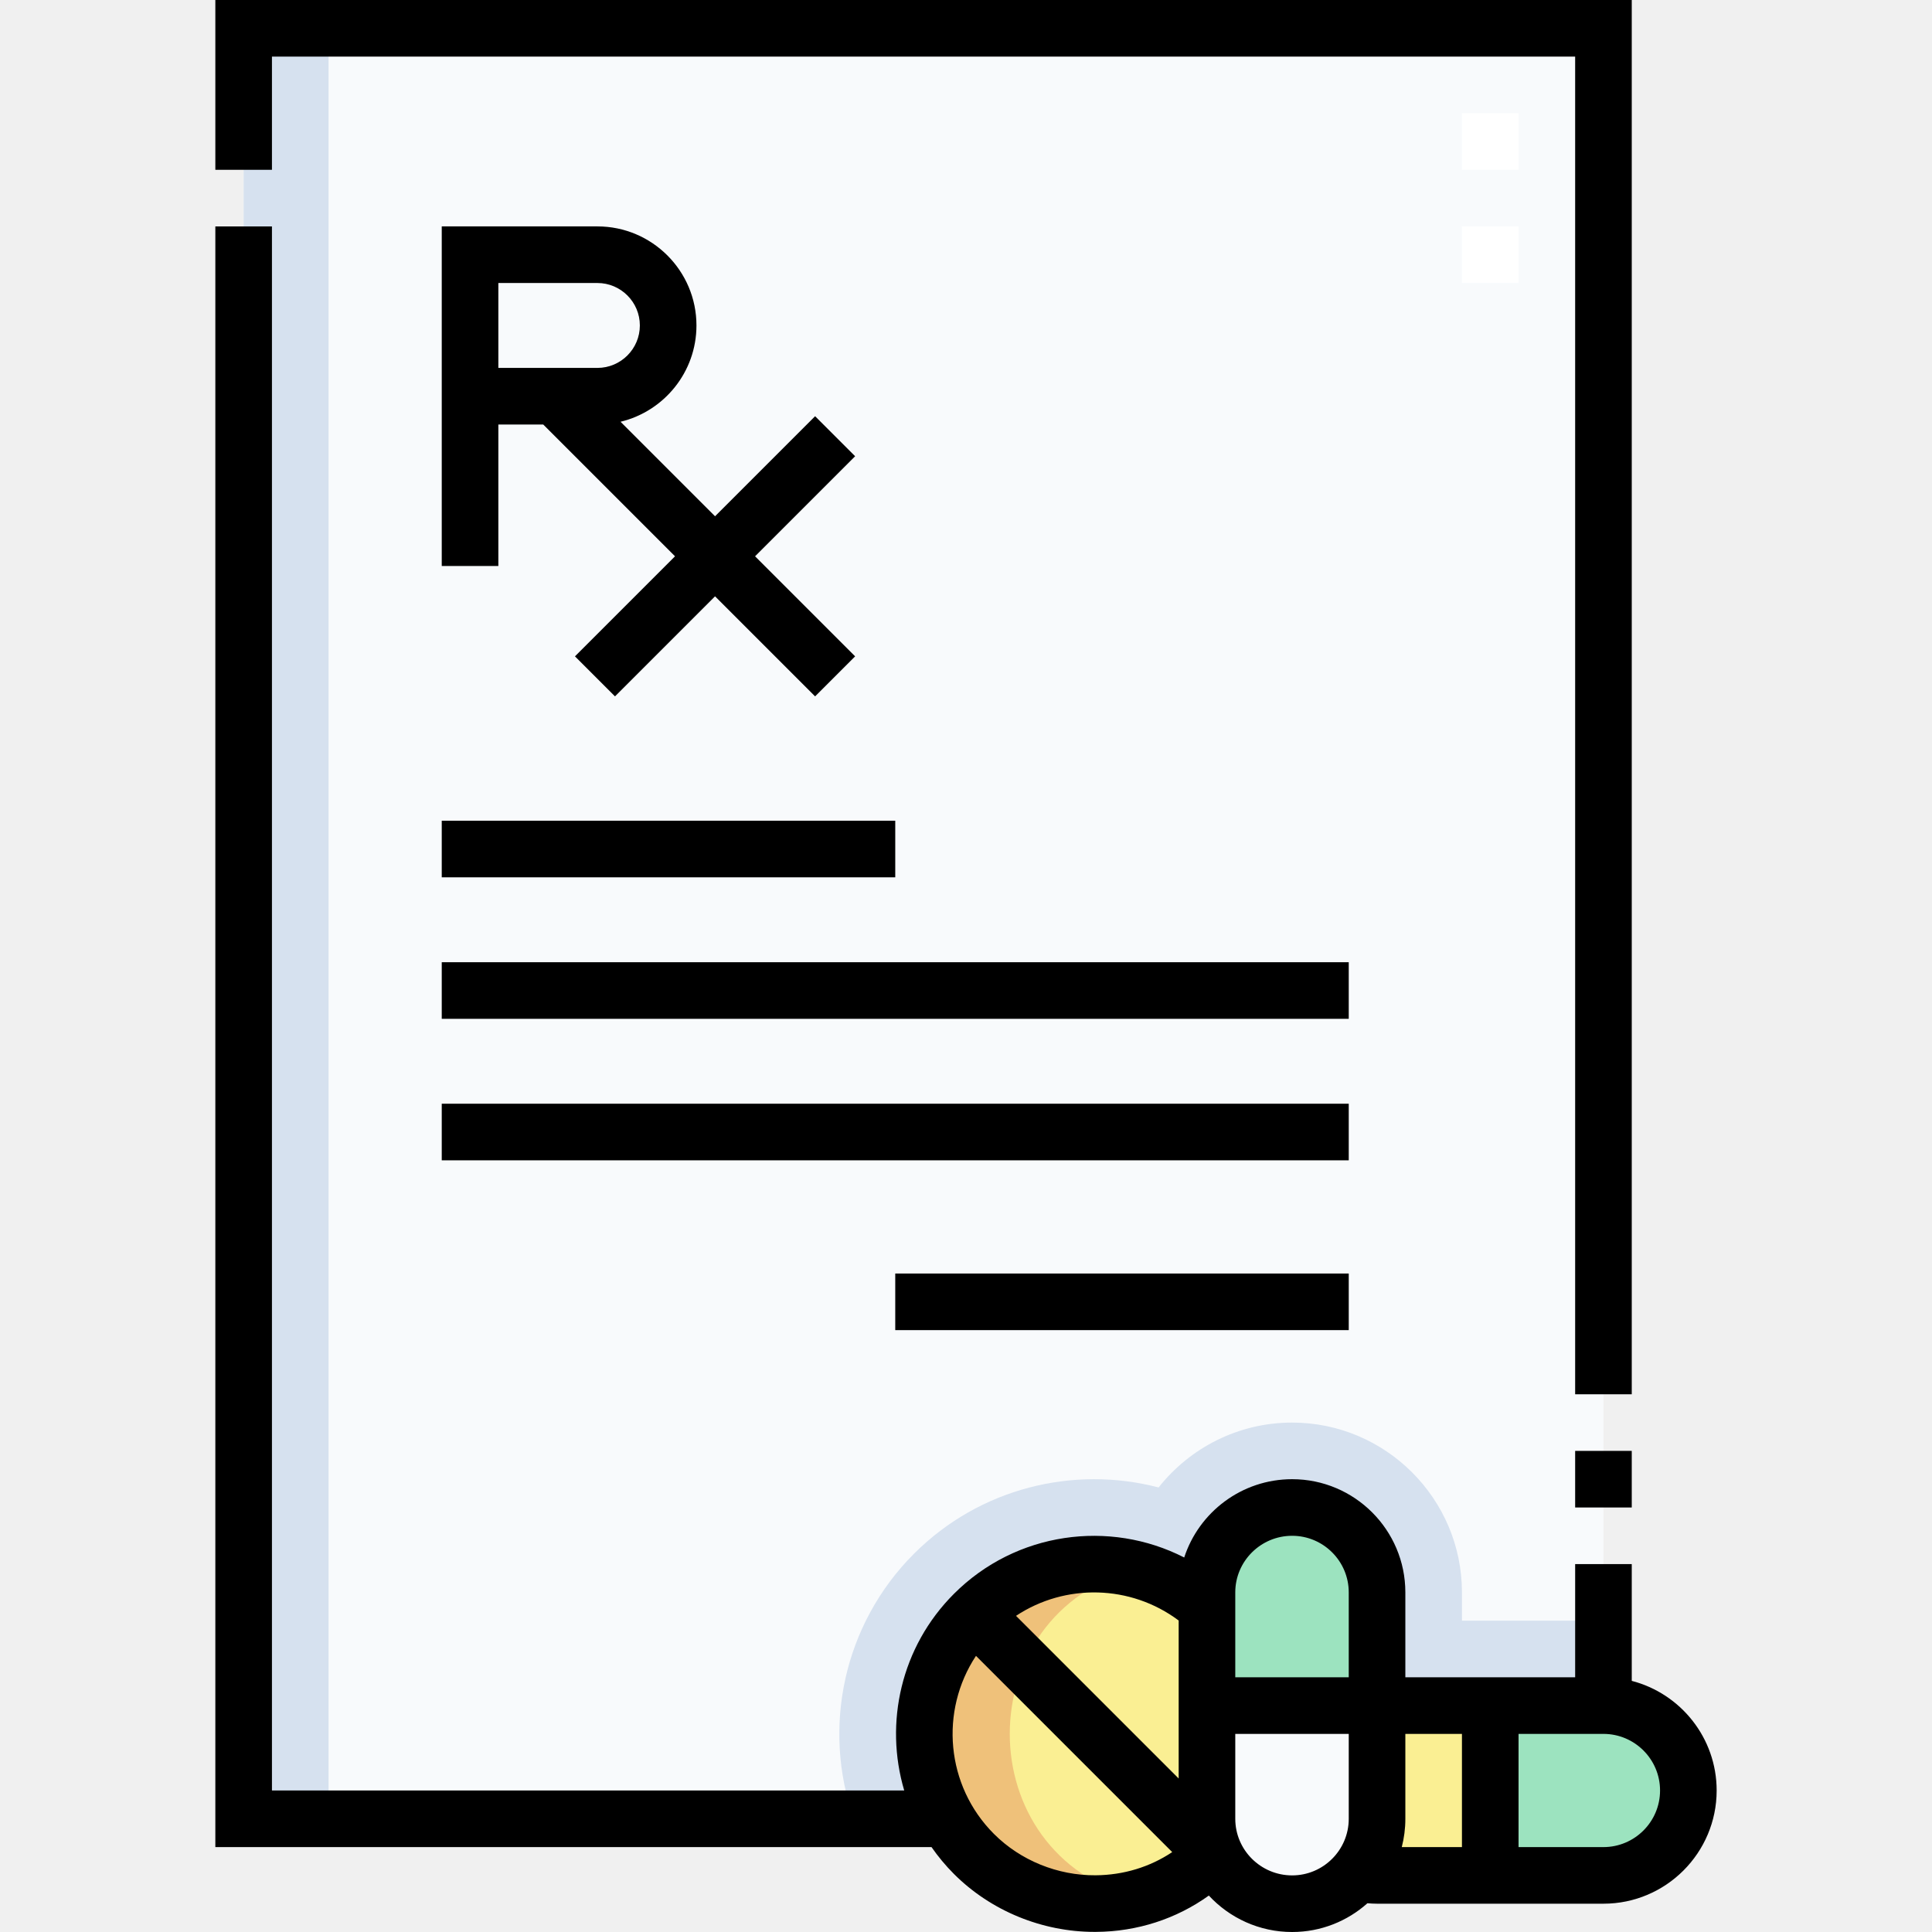
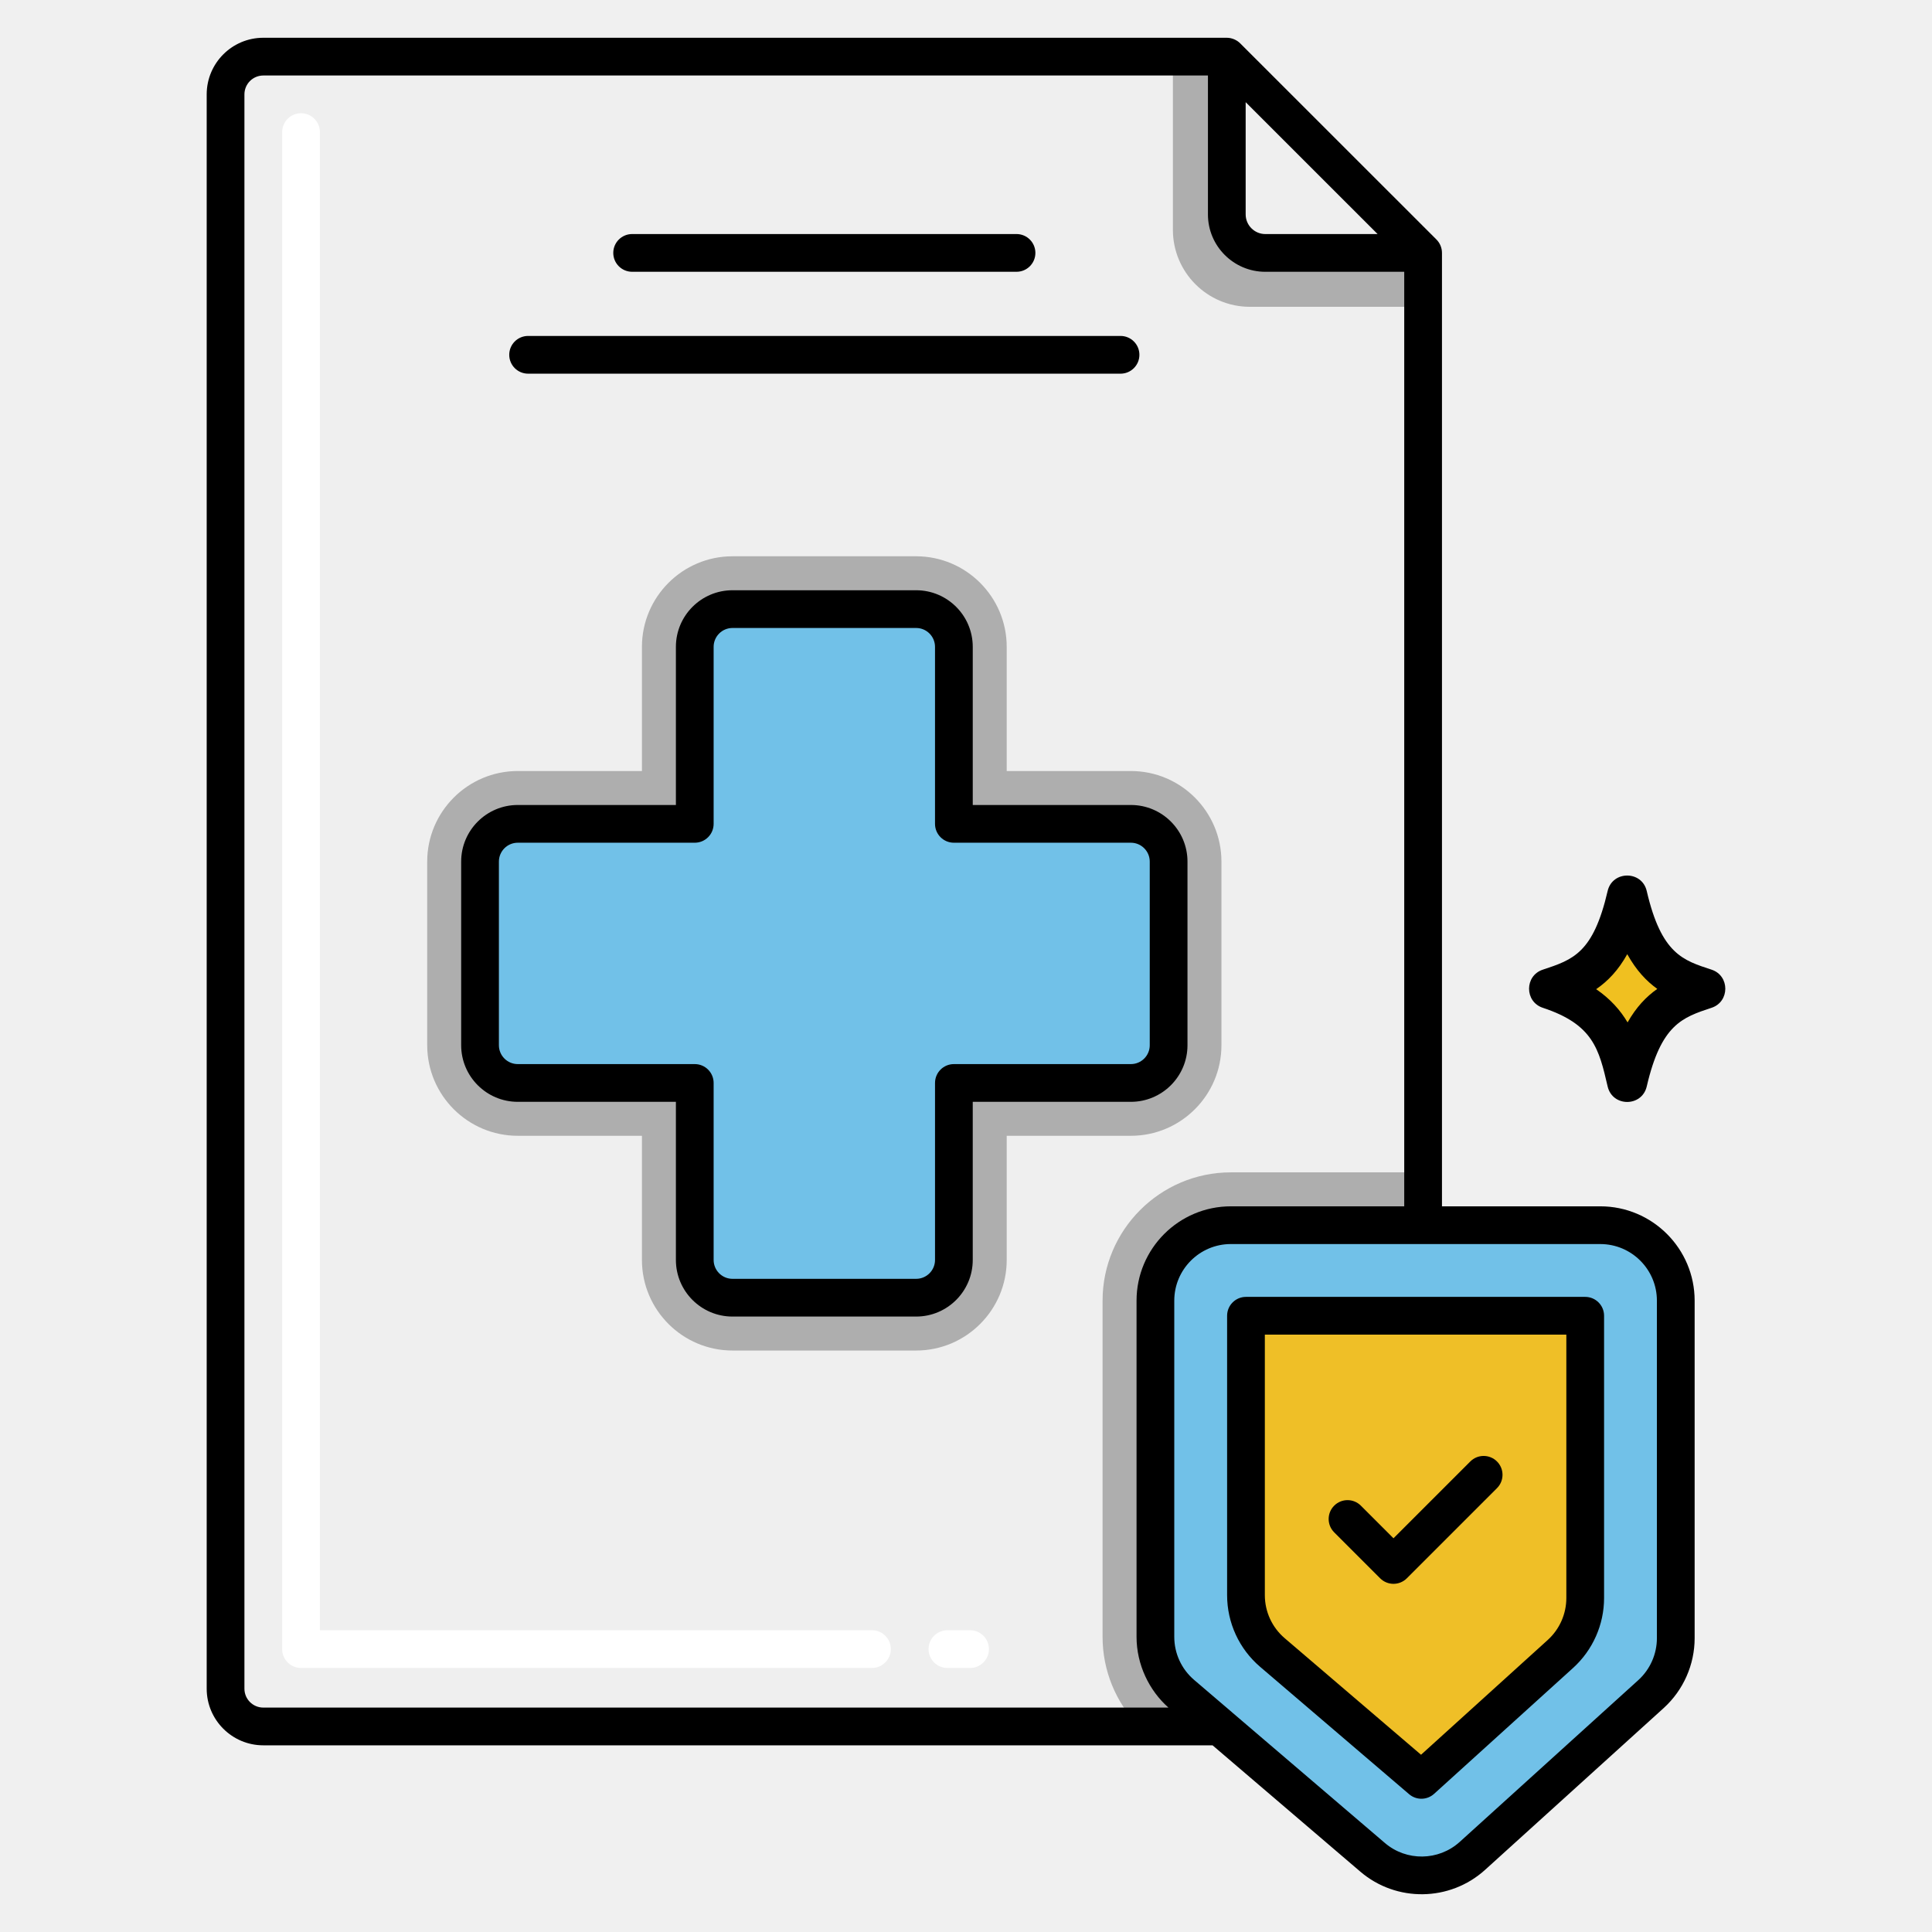
- <svg xmlns="http://www.w3.org/2000/svg" id="Capa_1" enable-background="new 0 0 512 512" height="512" viewBox="0 0 512 512" width="512">
-   <g>
+ <svg xmlns="http://www.w3.org/2000/svg" enable-background="new 0 0 256 256" height="512" viewBox="0 0 256 256" width="512">
+   <g id="Layer_1">
    <g>
-       <g clip-rule="evenodd" fill-rule="evenodd">
-         <path d="m64.569 7.5v474.5h186.378c-9.947-17.209-7.559-39.597 7.164-54.32 16.957-16.957 44.078-17.55 61.748-1.783v-3.898c0-12.375 10.197-22.5 22.572-22.5s22.5 10.125 22.5 22.5v30h60v-444.499h-360.362z" fill="#f8fafc" />
-         <path d="m258.111 427.68c-14.723 14.723-17.111 37.111-7.164 54.32 14.638 25.326 50.376 30.411 70.908 9.211-1.281-2.815-1.996-5.934-1.996-9.211v-56.103c-17.669-15.767-44.791-15.174-61.748 1.783z" fill="#faef93" />
-         <path d="m319.86 452v30c0 12.321 10.142 22.5 22.572 22.5 12.396 0 22.5-10.146 22.5-22.5v-30z" fill="#f8fafc" />
-         <path d="m319.86 452h45.072v-30c0-12.375-10.125-22.5-22.5-22.5s-22.572 10.124-22.572 22.5z" fill="#9ce3bf" />
-         <path d="m364.931 452v30c0 5.456-1.968 10.476-5.231 14.381 1.68.404 3.431.618 5.23.618h30v-45h-29.999z" fill="#faef93" />
-         <path d="m394.931 452v45h30c12.375 0 22.499-10.125 22.499-22.5s-10.124-22.5-22.499-22.5z" fill="#9ce3bf" />
-         <path d="m64.569 7.5v474.5h22.5v-474.5zm161.707 474.5h24.671c-9.947-17.209-7.559-39.597 7.164-54.32 16.957-16.957 44.078-17.55 61.748-1.783v-3.898c0-12.375 10.197-22.5 22.572-22.5s22.5 10.125 22.5 22.5v30h60v-22.5h-37.5v-7.5c0-24.793-20.207-45-44.999-45-14.309 0-27.118 6.731-35.391 17.194-22.492-5.869-47.349.086-64.839 17.576-18.619 18.62-24.471 46.072-15.926 70.231z" fill="#d6e1ef" />
-         <path d="m258.111 427.68c-14.723 14.723-17.111 37.111-7.164 54.32 10.479 18.13 31.772 25.885 50.558 21.051-45.279-11.428-45.029-75.633-.325-87.127-14.906-3.835-31.396.083-43.069 11.756z" fill="#efc17a" />
-       </g>
-       <g>
-         <path d="m402.433 75h-15v-15h15zm0-30h-15v-15h15z" fill="#fff" />
-       </g>
-     </g>
-     <g>
-       <path d="m417.432 384.5h15v15h-15z" />
-       <path d="m72.069 15h345.363v354.5h15v-369.5h-375.363v45h15z" />
-       <path d="m432.432 445.45v-30.95h-15v30h-45v-22.501c0-16.542-13.458-29.999-30-29.999-13.348 0-24.687 8.723-28.604 20.753-19.804-10.134-44.59-6.805-61.02 9.624-14.084 14.085-18.476 34.247-13.178 52.123h-167.561v-414.5h-15v429.5h189.791c1.744 2.502 3.717 4.893 5.947 7.123 9.767 9.766 23.341 15.348 37.294 15.348.114 0 .231 0 .347-.001 10.958-.073 21.3-3.451 29.907-9.627 5.498 5.933 13.358 9.657 22.077 9.657 7.655 0 14.646-2.886 19.951-7.621.847.072 1.697.121 2.548.121h60c16.542 0 30-13.458 30-30.001 0-13.953-9.575-25.71-22.499-29.049zm-45.001 14.05v30h-15.948c.619-2.398.949-4.911.949-7.5v-22.5zm-44.999-52.5c8.271 0 15 6.729 15 14.999v22.501h-30.072v-22.501c-.001-8.27 6.761-14.999 15.072-14.999zm-30.073 22.453v41.868l-43.105-43.105c13.043-8.631 30.368-8.302 43.105 1.237zm-22.01 67.517c-10.054.077-19.905-3.925-26.934-10.954-12.805-12.804-14.395-32.643-4.77-47.195l52.005 52.005c-5.908 3.946-12.903 6.095-20.301 6.144zm52.083.03c-8.311 0-15.072-6.729-15.072-15v-22.5h30.072v22.5c0 8.271-6.73 15-15 15zm82.499-7.5h-22.5v-30h22.5c8.271 0 15 6.729 15 14.999 0 8.272-6.73 15.001-15 15.001z" />
-       <path d="m184.568 86.249c0-14.475-11.775-26.25-26.25-26.25h-41.25v90.001h15v-37.5h11.893l34.927 34.926-26.517 26.516 10.607 10.607 26.516-26.517 26.517 26.518 10.607-10.607-26.518-26.517 26.518-26.517-10.607-10.607-26.517 26.518-25.048-25.049c11.527-2.769 20.122-13.157 20.122-25.522zm-26.25 11.251h-26.25v-22.501h26.25c6.203 0 11.25 5.047 11.25 11.25 0 6.204-5.047 11.251-11.25 11.251z" />
-       <path d="m117.068 217.499h120.183v15h-120.183z" />
-       <path d="m117.068 254.998h240.364v15h-240.364z" />
-       <path d="m237.251 337.497h120.182v15h-120.182z" />
-       <path d="m117.068 292.498h240.364v15h-240.364z" />
+       <path d="m188.567 33.504v128.84h-25.47c-5.523 0-10 4.477-10 10v44.55c0 2.92 1.28 5.7 3.5 7.6l5 4.27h-126.71c-2.761 0-5-2.239-5-5v-211.26c0-2.761 2.239-5 5-5h127.67z" fill="#efefef" />
+       <path d="m97.06 178.951c-6.617 0-12-5.383-12-12v-16.453h-16.453c-6.617 0-12-5.383-12-12v-24.333c0-6.617 5.383-12 12-12h16.453v-16.454c0-6.617 5.383-12 12-12h24.334c6.617 0 12 5.383 12 12v16.454h16.453c6.617 0 12 5.383 12 12v24.333c0 6.617-5.383 12-12 12h-16.453v16.453c0 6.617-5.383 12-12 12z" fill="#aeaeae" />
+       <path d="m225.958 131.011c-3.961-1.309-8.051-2.453-10.348-12.345-2.115 9.112-5.504 10.745-10.348 12.345 7.9 2.61 9.092 6.933 10.348 12.345 2.165-9.33 5.746-10.825 10.348-12.345z" fill="#f0c020" />
+       <path d="m225.958 131.011c-3.961-1.309-8.051-2.453-10.348-12.345-2.115 9.112-5.504 10.745-10.348 12.345 7.9 2.61 9.092 6.933 10.348 12.345 2.165-9.33 5.746-10.825 10.348-12.345z" fill="#f0c020" />
+       <path d="m188.567 155.344v7h-25.47c-5.52 0-10 4.48-10 10v44.55c0 2.92 1.28 5.7 3.5 7.6l5 4.27h-10.66c-3.09-3.17-4.84-7.41-4.84-11.87v-44.55c0-9.37 7.63-17 17-17z" fill="#aeaeae" />
+       <path d="m188.562 33.512v7.142h-22.945c-5.635 0-10.202-4.568-10.202-10.202v-22.946h7.142v20.905c0 2.817 2.284 5.101 5.101 5.101z" fill="#aeaeae" />
+       <path d="m222.047 172.344v44.72c0 2.82-1.19 5.51-3.28 7.41l-23.68 21.45c-3.73 3.37-9.39 3.45-13.21.18l-20.28-17.34-5-4.27c-2.22-1.9-3.5-4.68-3.5-7.6v-44.55c0-5.52 4.48-10 10-10h48.95c5.53 0 10 4.48 10 10z" fill="#71c1e8" />
+       <path d="m165.098 211.365v-37.021h44.95v37.403c0 2.824-1.194 5.516-3.286 7.411l-18.419 16.685-19.743-16.877c-2.223-1.9-3.502-4.677-3.502-7.601z" fill="#efbf27" />
+       <path d="m149.848 109.164h-23.453v-23.453c0-2.761-2.239-5-5-5h-24.334c-2.761 0-5 2.239-5 5v23.453h-23.454c-2.761 0-5 2.239-5 5v24.333c0 2.761 2.239 5 5 5h23.453v23.453c0 2.761 2.239 5 5 5h24.333c2.761 0 5-2.239 5-5v-23.453h23.453c2.761 0 5-2.239 5-5v-24.333c.002-2.761-2.237-5-4.998-5z" fill="#71c1e8" />
+       <path d="m128.538 221.014h-3c-1.381 0-2.5-1.119-2.5-2.5s1.119-2.5 2.5-2.5h3c1.381 0 2.5 1.119 2.5 2.5s-1.119 2.5-2.5 2.5zm-13 0h-75.65c-1.381 0-2.5-1.119-2.5-2.5v-201.01c0-1.381 1.119-2.5 2.5-2.5s2.5 1.119 2.5 2.5v198.51h73.15c1.381 0 2.5 1.119 2.5 2.5s-1.119 2.5-2.5 2.5z" fill="#fff" />
+       <path d="m226.792 128.485c-3.729-1.228-6.642-2.022-8.591-10.421-.635-2.737-4.548-2.729-5.181 0-1.907 8.213-4.566 9.092-8.591 10.422-2.424.801-2.429 4.248 0 5.051 6.686 2.209 7.444 5.476 8.591 10.421.637 2.743 4.545 2.742 5.182 0 1.905-8.212 4.709-9.139 8.591-10.421 2.423-.802 2.429-4.249-.001-5.052zm-11.129 6.989c-.942-1.587-2.25-3.089-4.164-4.403 1.548-1.062 2.934-2.504 4.121-4.638 1.2 2.161 2.566 3.592 3.977 4.601-1.471 1.036-2.793 2.424-3.934 4.44z" />
+       <path d="m190.335 31.736-26.01-26c-.435-.435-1.098-.732-1.768-.732-.002 0-.003 0-.005 0h-127.664c-4.136 0-7.5 3.364-7.5 7.5v211.26c0 4.136 3.364 7.5 7.5 7.5h125.783l19.581 16.739c4.761 4.076 11.86 3.979 16.515-.226l23.683-21.454c2.604-2.368 4.099-5.743 4.099-9.259v-44.72c0-6.893-5.607-12.5-12.5-12.5h-20.98v-126.34c-.002-.663-.265-1.299-.734-1.768zm-25.278-18.198 17.483 17.476h-14.883c-1.43 0-2.6-1.17-2.6-2.6zm-130.169 212.726c-1.379 0-2.5-1.122-2.5-2.5v-211.26c0-1.378 1.121-2.5 2.5-2.5h125.17v18.41c0 4.19 3.41 7.6 7.6 7.6h18.41v123.83h-22.97c-6.893 0-12.5 5.607-12.5 12.5v44.55c0 3.676 1.678 7.12 4.226 9.37zm177.16-61.42c4.136 0 7.5 3.364 7.5 7.5v44.72c0 2.111-.897 4.137-2.459 5.557l-23.677 21.448c-2.794 2.522-7.053 2.581-9.909.134l-20.255-17.314c-.01-.008-.017-.018-.027-.027l-4.998-4.269c-1.669-1.428-2.626-3.506-2.626-5.701v-44.55c0-4.136 3.364-7.5 7.5-7.5h25.47 23.481z" />
+       <path d="m162.598 174.344v37.021c0 3.66 1.596 7.124 4.378 9.501l19.743 16.877c.956.818 2.37.797 3.303-.047l18.419-16.685c2.61-2.365 4.107-5.741 4.107-9.264v-37.403c0-1.381-1.119-2.5-2.5-2.5h-44.95c-1.381 0-2.5 1.119-2.5 2.5zm5 2.5h39.95v34.903c0 2.114-.898 4.14-2.465 5.558l-16.788 15.208-18.071-15.447c-1.669-1.427-2.626-3.504-2.626-5.701z" />
+       <path d="m157.348 138.498v-24.333c0-4.136-3.364-7.5-7.5-7.5h-20.953v-20.954c0-4.136-3.364-7.5-7.5-7.5h-24.335c-4.136 0-7.5 3.364-7.5 7.5v20.954h-20.953c-4.136 0-7.5 3.364-7.5 7.5v24.333c0 4.136 3.364 7.5 7.5 7.5h20.953v20.953c0 4.136 3.364 7.5 7.5 7.5h24.334c4.136 0 7.5-3.364 7.5-7.5v-20.953h20.953c4.136 0 7.501-3.364 7.501-7.5zm-5 0c0 1.378-1.121 2.5-2.5 2.5h-23.453c-1.381 0-2.5 1.119-2.5 2.5v23.453c0 1.378-1.121 2.5-2.5 2.5h-24.335c-1.379 0-2.5-1.122-2.5-2.5v-23.453c0-1.381-1.119-2.5-2.5-2.5h-23.453c-1.379 0-2.5-1.122-2.5-2.5v-24.333c0-1.378 1.121-2.5 2.5-2.5h23.453c1.381 0 2.5-1.119 2.5-2.5v-23.454c0-1.378 1.121-2.5 2.5-2.5h24.334c1.379 0 2.5 1.122 2.5 2.5v23.454c0 1.381 1.119 2.5 2.5 2.5h23.453c1.379 0 2.5 1.122 2.5 2.5v24.333z" />
+       <path d="m182.877 209.133c.977.977 2.558.977 3.535 0l11.946-11.945c.977-.977.977-2.56 0-3.536-.977-.977-2.559-.976-3.535 0l-10.179 10.178-4.322-4.322c-.977-.977-2.559-.977-3.535 0-.977.976-.977 2.559 0 3.535z" />
+       <path d="m83.762 36.012h50.932c1.381 0 2.5-1.119 2.5-2.5s-1.119-2.5-2.5-2.5h-50.932c-1.381 0-2.5 1.119-2.5 2.5s1.119 2.5 2.5 2.5z" />
+       <path d="m69.977 49.514h78.5c1.381 0 2.5-1.119 2.5-2.5s-1.119-2.5-2.5-2.5h-78.5c-1.381 0-2.5 1.119-2.5 2.5s1.12 2.5 2.5 2.5z" />
    </g>
  </g>
</svg>
